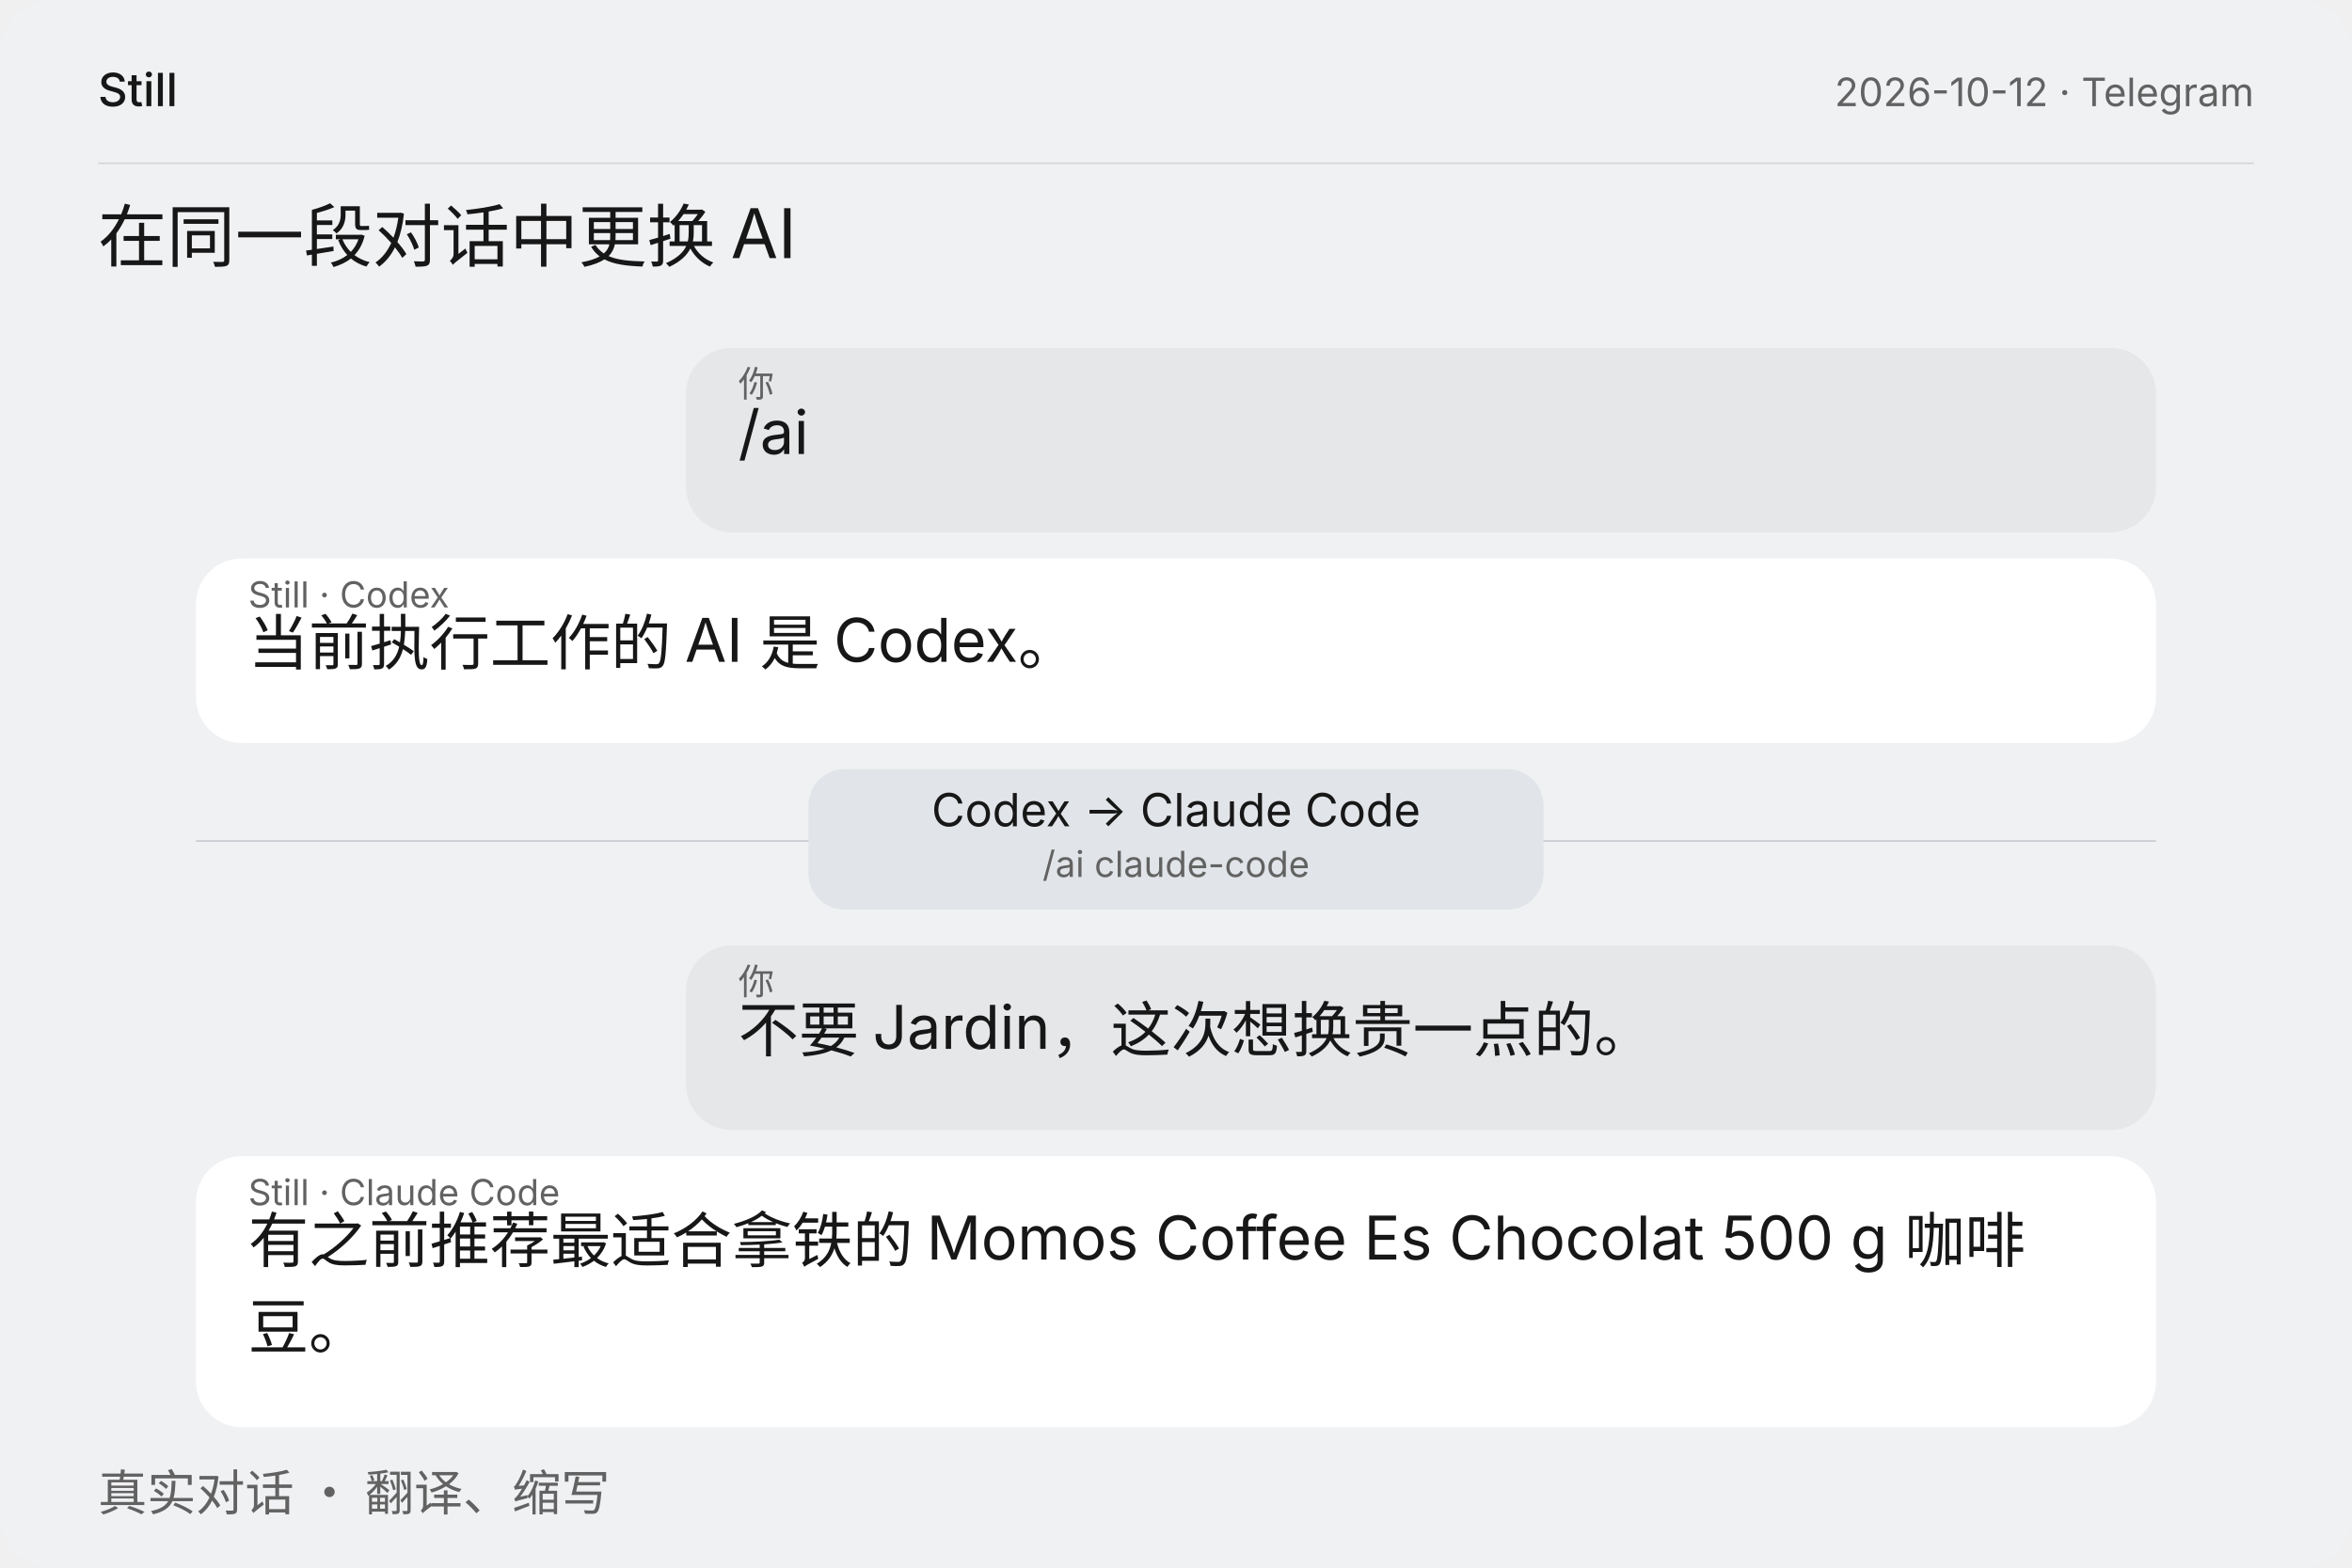
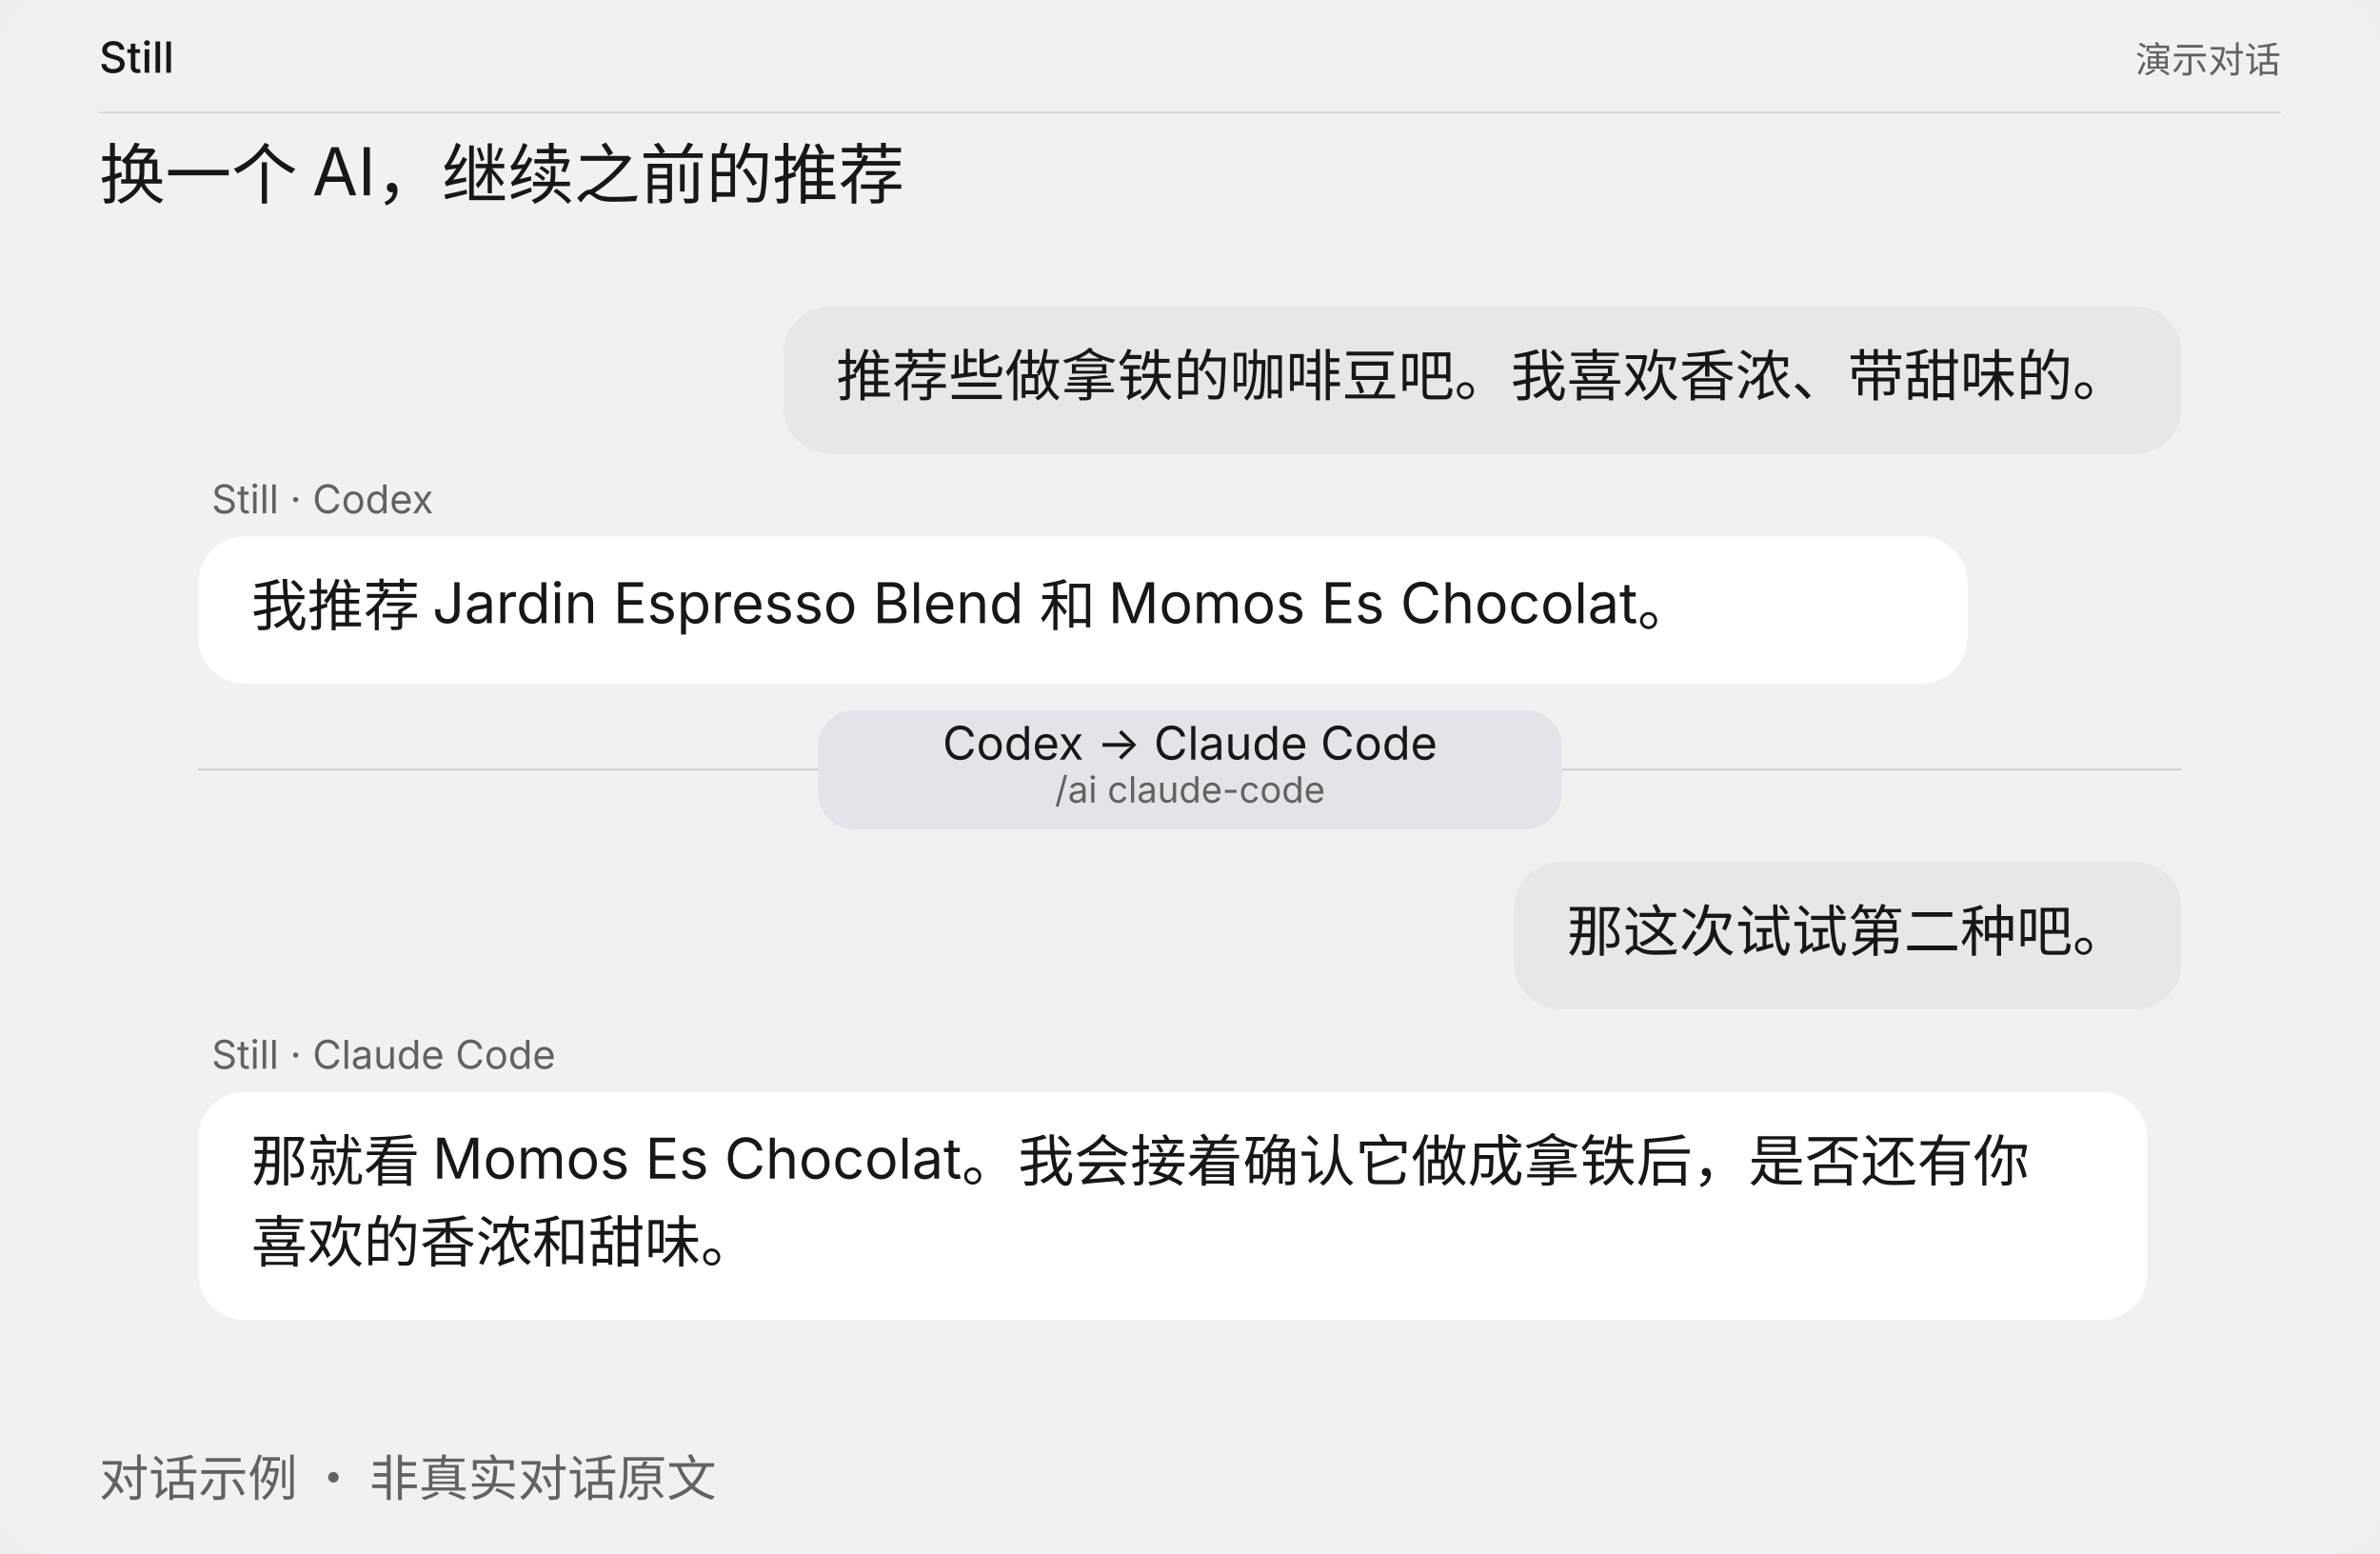
- <svg xmlns="http://www.w3.org/2000/svg" width="1440" height="960" viewBox="0 0 1440 960" xml:lang="zh-CN">
-   <rect width="1440" height="960" rx="32" fill="#f0f1f3" />
+ <svg xmlns="http://www.w3.org/2000/svg" width="1440" height="940" viewBox="0 0 1440 940" xml:lang="zh-CN">
+   <rect width="1440" height="940" rx="32" fill="#f0f1f3" />
  <g font-family="system-ui, -apple-system, sans-serif">
-     <text x="60" y="65" font-size="28" font-weight="550" fill="#171717">Still</text>
-     <text x="1380" y="65" text-anchor="end" font-size="24" fill="#626262">2026-10-12 · Telegram</text>
-     <path d="M60 100H1380" stroke="#d5d5d5" />
-     <text x="60" y="160" font-size="42" fill="#171717">在同一段对话中更换 AI</text>
-     <g transform="translate(0 0)">
-       <rect x="420" y="213" width="900" height="113" rx="28" fill="#e5e7e9" />
-       <text x="452" y="243" font-size="22" fill="#626262">你</text>
-       <text x="452" y="278" font-size="37" fill="#171717">/ai</text>
-       <rect x="120" y="342" width="1200" height="113" rx="28" fill="#ffffff" />
-       <text x="152" y="372" font-size="22" fill="#626262">Still · Codex</text>
-       <text x="152" y="407" font-size="37" fill="#171717">当前执行工作的 AI 是 Codex。</text>
-       <path d="M120 515H1320" stroke="#c7cbd0" />
-       <rect x="495.0" y="471" width="450" height="86" rx="22" fill="#e1e4e8" />
-       <text x="720.0" y="506" text-anchor="middle" font-size="28" fill="#171717">Codex → Claude Code</text>
-       <text x="720.0" y="537" text-anchor="middle" font-size="22" fill="#626262">/ai claude-code</text>
-       <rect x="420" y="579" width="900" height="113" rx="28" fill="#e5e7e9" />
-       <text x="452" y="609" font-size="22" fill="#626262">你</text>
-       <text x="452" y="644" font-size="37" fill="#171717">不要 Jardin，这次想换贵一点的。</text>
-       <rect x="120" y="708" width="1200" height="166" rx="28" fill="#ffffff" />
-       <text x="152" y="738" font-size="22" fill="#626262">Still · Claude Code</text>
-       <text x="152" y="773" font-size="37" fill="#171717">有之前推荐最适合拿铁的 Momos Coffee Es Chocolat 500 g 咖啡</text>
-       <text x="152" y="826" font-size="37" fill="#171717">豆。</text>
+     <text x="60" y="44" font-size="26" font-weight="550" fill="#171717">Still</text>
+     <text x="1380" y="44" text-anchor="end" font-size="22" fill="#626262">演示对话</text>
+     <path d="M60 68H1380" stroke="#d5d5d5" />
+     <text x="60" y="120" font-size="40" fill="#171717">换一个 AI，继续之前的推荐</text>
+     <g transform="translate(0 25.5)">
+       <g class="bubble" data-role="user">
+         <rect x="474" y="160" width="846" height="89" rx="28" fill="#e5e7e9" />
+         <text x="506" y="214" font-size="34" fill="#171717">推荐些做拿铁的咖啡豆吧。我喜欢香浓、带甜味的。</text>
+       </g>
+       <text x="128" y="285" font-size="24" fill="#626262">Still · Codex</text>
+       <g class="bubble" data-role="assistant">
+         <rect x="120" y="299" width="1070.4" height="89" rx="28" fill="#ffffff" />
+         <text x="152" y="353" font-size="34" fill="#171717">我推荐 Jardin Espresso Blend 和 Momos Es Chocolat。</text>
+       </g>
+       <path d="M120 440H1320" stroke="#c7cbd0" />
+       <rect x="495.0" y="404" width="450" height="72" rx="22" fill="#e1e4e8" />
+       <text x="720.0" y="434" text-anchor="middle" font-size="28" fill="#171717">Codex → Claude Code</text>
+       <text x="720.0" y="460" text-anchor="middle" font-size="22" fill="#626262">/ai claude-code</text>
+       <g class="bubble" data-role="user">
+         <rect x="916" y="496" width="404" height="89" rx="28" fill="#e5e7e9" />
+         <text x="948" y="550" font-size="34" fill="#171717">那这次试试第二种吧。</text>
+       </g>
+       <text x="128" y="621" font-size="24" fill="#626262">Still · Claude Code</text>
+       <g class="bubble" data-role="assistant">
+         <rect x="120" y="635" width="1179.2" height="138" rx="28" fill="#ffffff" />
+         <text x="152" y="689" font-size="34" fill="#171717">那就看 Momos Es Chocolat。我会接着确认它做成拿铁后，是否还有你</text>
+         <text x="152" y="738" font-size="34" fill="#171717">喜欢的香浓和甜味。</text>
+       </g>
    </g>
-     <text x="60" y="925" font-size="30" fill="#626262">真实对话 · 翻译、缩写</text>
+     <text x="60" y="905" font-size="30" fill="#626262">对话示例 · 非真实对话原文</text>
  </g>
</svg>
